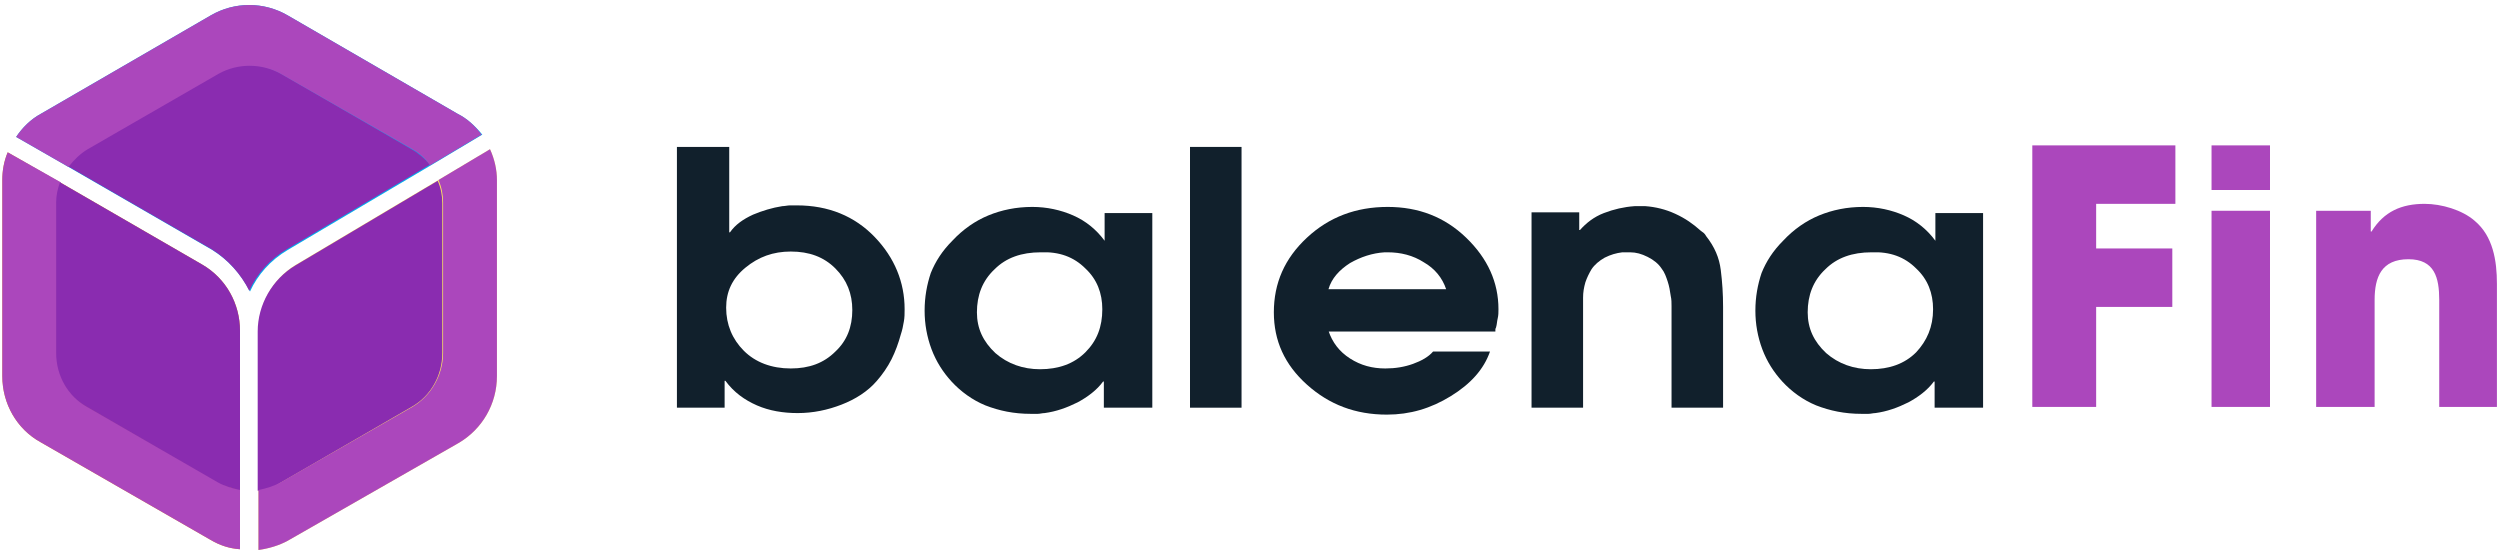
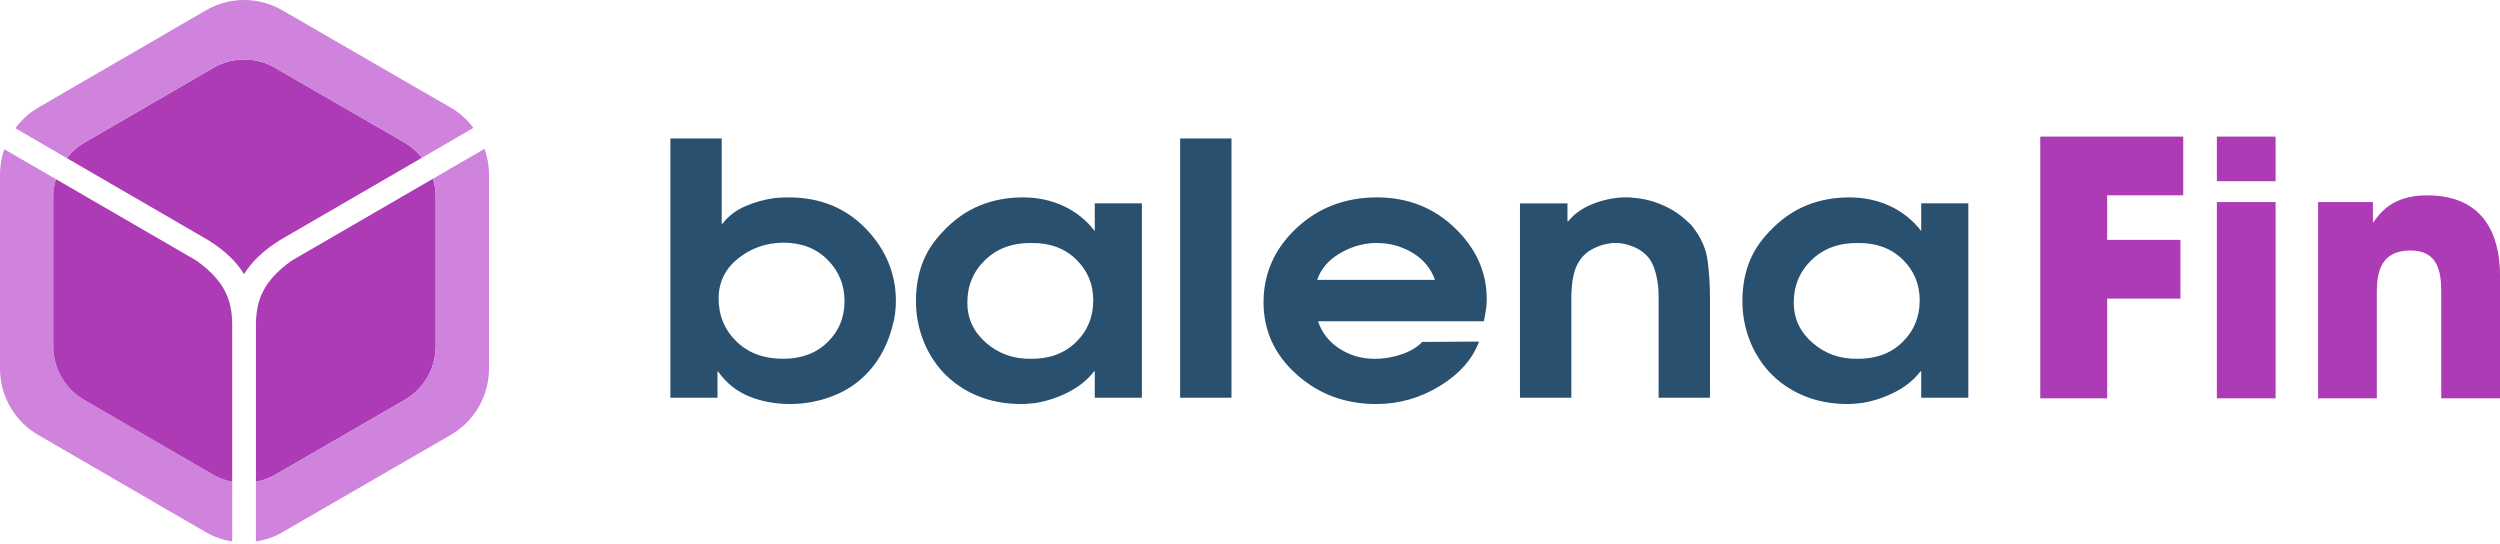
- <svg xmlns="http://www.w3.org/2000/svg" version="1.1" id="Layer_1" x="0px" y="0px" viewBox="0 0 325 72" style="enable-background:new 0 0 325 72;" xml:space="preserve">
-   <style type="text/css">
- 	.st0{fill:#AB47BC;}
- 	.st1{fill:#FDE860;}
- 	.st2{fill:#8A2CB0;}
- 	.st3{fill:#00ADEE;}
- 	.st4{fill:#E99D24;}
- 	.st5{fill:#11202C;}
- </style>
-   <g>
-     <path class="st0" d="M272.5,26.5v5.8h9.9v7.6h-9.9v13h-8.3v-34h18.6v7.6H272.5z" />
-     <path class="st0" d="M287.5,24.7v-5.8h7.6v5.8H287.5z M287.5,52.9V27.4h7.6v25.5H287.5z" />
-     <path class="st0" d="M317.1,52.9V39c0-2.9-0.6-5.3-4-5.3c-3.5,0-4.4,2.3-4.4,5.3v13.9h-7.6V27.4h7.1v2.7h0.1   c1.6-2.6,3.9-3.6,6.9-3.6c2.2,0,4.9,0.8,6.5,2.2c2.4,2,2.9,5.2,2.9,8.2v16H317.1z" />
-   </g>
-   <g>
-     <g>
-       <path class="st1" d="M63.7,19.4l-6.7,4l-18.5,11c-3,1.8-4.9,5.1-4.9,8.6v20.7v7.8c1.4-0.2,2.7-0.6,3.8-1.2l22.2-12.7    c3.1-1.8,5-5.1,5-8.7V23.4C64.6,22.1,64.3,20.7,63.7,19.4z" />
-       <g>
-         <path class="st2" d="M53.5,52.9c2.5-1.4,4-4.1,4-7V26.4c0-1-0.2-2-0.6-2.9l-18.5,11c-3,1.8-4.9,5.1-4.9,8.6v20.7     c1-0.1,2-0.4,2.9-1L53.5,52.9z" />
-         <path class="st0" d="M63.7,19.4l-6.7,4c0.4,0.9,0.6,1.9,0.6,2.9v19.6c0,2.9-1.6,5.6-4,7l-17.1,9.8c-0.9,0.5-1.9,0.8-2.9,1v7.8     c1.4-0.2,2.7-0.6,3.8-1.2l22.2-12.7c3.1-1.8,5-5.1,5-8.7V23.4C64.6,22.1,64.3,20.7,63.7,19.4z" />
-       </g>
-     </g>
-     <g>
-       <path class="st3" d="M59.5,14.8L37.4,2c-3.1-1.8-6.9-1.8-10,0L5.3,14.8c-1.3,0.7-2.4,1.8-3.2,3l6.8,3.9l18.7,10.8    c2.1,1.3,3.8,3.2,4.9,5.4c1-2.2,2.7-4.1,4.9-5.4l18.6-11l6.7-4C61.7,16.3,60.7,15.4,59.5,14.8z" />
-       <g>
-         <path class="st2" d="M53.5,19.4L36.4,9.5c-2.5-1.4-5.6-1.4-8.1,0l-17,9.8c-1,0.6-1.9,1.4-2.5,2.3l18.7,10.8     c2.1,1.3,3.8,3.2,4.9,5.4c1-2.2,2.7-4.1,4.9-5.4l18.6-11C55.2,20.6,54.4,19.9,53.5,19.4z" />
-         <path class="st0" d="M59.5,14.8L37.4,2c-3.1-1.8-6.9-1.8-10,0L5.3,14.8c-1.3,0.7-2.4,1.8-3.2,3l6.8,3.9c0.7-0.9,1.5-1.7,2.5-2.3     l17-9.8c2.5-1.4,5.6-1.4,8.1,0l17.1,9.8c0.9,0.5,1.7,1.2,2.3,2.1l6.7-4C61.7,16.3,60.7,15.4,59.5,14.8z" />
-       </g>
-     </g>
-     <g>
-       <path class="st4" d="M26.3,34.4L7.8,23.7L1,19.8c-0.5,1.2-0.7,2.4-0.7,3.6v25.5c0,3.6,1.9,6.9,5,8.6l22.1,12.7    c1.2,0.7,2.4,1.1,3.8,1.2v-7.8V43C31.2,39.5,29.4,36.2,26.3,34.4z" />
-       <g>
-         <path class="st0" d="M11.4,52.9c-2.5-1.4-4-4.1-4-7V26.3c0-0.9,0.2-1.8,0.5-2.6L1,19.8c-0.5,1.2-0.7,2.4-0.7,3.6v25.5     c0,3.6,1.9,6.9,5,8.6l22.1,12.7c1.2,0.7,2.4,1.1,3.8,1.2v-7.8c-1-0.1-2-0.5-2.9-1L11.4,52.9z" />
-         <path class="st2" d="M26.3,34.4L7.8,23.7c-0.3,0.8-0.5,1.7-0.5,2.6v19.6c0,2.9,1.5,5.6,4,7l17,9.8c0.9,0.5,1.9,0.8,2.9,1V43     C31.2,39.5,29.4,36.2,26.3,34.4z" />
-       </g>
-     </g>
-   </g>
-   <g>
-     <path class="st5" d="M88.1,19.1h6.7v11.1h0.1c0.7-1,1.7-1.7,3-2.3c1.2-0.5,2.5-0.9,3.8-1.1c0.3,0,0.7-0.1,1-0.1c0.3,0,0.6,0,0.9,0   c4.1,0,7.5,1.4,10.1,4.1c2.6,2.7,3.9,5.9,3.9,9.4c0,0.5,0,1.1-0.1,1.6c-0.1,0.6-0.2,1.1-0.4,1.7c-0.3,1.1-0.7,2.2-1.2,3.2   c-0.5,1-1.2,2-1.9,2.8c-1.2,1.4-2.8,2.4-4.6,3.1c-1.8,0.7-3.7,1.1-5.7,1.1c-1.9,0-3.7-0.3-5.3-1c-1.6-0.7-3-1.7-4.1-3.2l-0.1,0V53   h-6.2V19.1z M96.9,34.8c-1.7,1.4-2.5,3.1-2.5,5.2c0,2.2,0.8,4.1,2.3,5.6c1.5,1.5,3.6,2.3,6.1,2.3c2.4,0,4.3-0.7,5.8-2.2   c1.5-1.4,2.2-3.2,2.2-5.4c0-2.1-0.7-3.9-2.2-5.4c-1.5-1.5-3.4-2.2-5.8-2.2C100.5,32.7,98.6,33.4,96.9,34.8z" />
-     <path class="st5" d="M149.7,53h-6.2v-3.4h-0.1c-0.8,1.1-2,2-3.3,2.7c-1.4,0.7-2.8,1.2-4.3,1.4c-0.3,0-0.6,0.1-0.9,0.1   c-0.3,0-0.6,0-0.9,0c-2.2,0-4.1-0.4-5.9-1.1c-1.7-0.7-3.2-1.8-4.4-3.1c-1.1-1.2-2-2.6-2.6-4.2c-0.6-1.6-0.9-3.3-0.9-5   c0-1.8,0.3-3.4,0.8-4.9c0.6-1.5,1.5-2.9,2.8-4.2c1.4-1.5,3-2.6,4.7-3.3c1.7-0.7,3.6-1.1,5.7-1.1c1.9,0,3.7,0.4,5.3,1.1   c1.6,0.7,3,1.8,4.1,3.3v-3.6h6.2V53z M143.3,40.2c0-2.1-0.7-3.9-2.2-5.3c-1.5-1.5-3.4-2.2-5.8-2.1c-2.5,0-4.5,0.7-6,2.2   c-1.6,1.5-2.3,3.4-2.3,5.6c0,2.1,0.8,3.8,2.4,5.3c1.6,1.4,3.6,2.1,5.8,2.1c2.4,0,4.4-0.7,5.9-2.2C142.6,44.3,143.3,42.5,143.3,40.2   L143.3,40.2z" />
-     <path class="st5" d="M154.7,19.1h6.7V53h-6.7V19.1z" />
-     <path class="st5" d="M172.7,43c0.5,1.5,1.4,2.7,2.8,3.6c1.4,0.9,2.9,1.3,4.6,1.3c1.3,0,2.5-0.2,3.6-0.6c1.1-0.4,2-0.9,2.6-1.6   l7.4,0c-0.8,2.3-2.5,4.2-5.1,5.8c-2.6,1.6-5.3,2.4-8.3,2.4c-4.1,0-7.5-1.3-10.4-3.9c-2.9-2.6-4.3-5.7-4.3-9.4c0-3.8,1.4-7,4.3-9.7   c2.9-2.7,6.4-4,10.5-4c4,0,7.4,1.3,10.2,4c2.8,2.7,4.2,5.8,4.2,9.3c0,0.4,0,0.8-0.1,1.2c-0.1,0.4-0.1,0.8-0.2,1.1   c0,0.1-0.1,0.2-0.1,0.3c0,0.1,0,0.2,0,0.3H172.7z M188,37.6c-0.5-1.5-1.5-2.7-2.9-3.5c-1.4-0.9-3-1.3-4.7-1.3c-0.1,0-0.1,0-0.2,0   c-0.1,0-0.1,0-0.2,0c-1.6,0.1-3.1,0.6-4.5,1.4c-1.4,0.9-2.4,2-2.8,3.4H188z" />
-     <path class="st5" d="M199.1,27.6h6.2v2.3h0.1c0.8-0.9,1.8-1.7,3.1-2.2c1.3-0.5,2.6-0.8,4-0.9c0.1,0,0.2,0,0.3,0c0.1,0,0.2,0,0.3,0   c0.1,0,0.3,0,0.4,0c0.1,0,0.3,0,0.4,0c1.3,0.1,2.6,0.4,3.9,1c1.3,0.6,2.3,1.3,3.3,2.2c0.1,0.1,0.3,0.2,0.4,0.3   c0.1,0.1,0.2,0.2,0.3,0.4c1.1,1.4,1.7,2.8,1.9,4.4c0.2,1.6,0.3,3.1,0.3,4.8V53h-6.7V41c0-0.4,0-0.8,0-1.2c0-0.4,0-0.9-0.1-1.3   c-0.1-0.7-0.2-1.3-0.4-1.9c-0.2-0.6-0.4-1.2-0.8-1.7c-0.4-0.6-1-1.1-1.8-1.5c-0.8-0.4-1.5-0.6-2.3-0.6c0,0-0.1,0-0.1,0   s-0.1,0-0.2,0c-0.1,0-0.2,0-0.3,0c-0.1,0-0.2,0-0.4,0c-0.8,0.1-1.5,0.3-2.3,0.7c-0.7,0.4-1.3,0.9-1.7,1.5c-0.3,0.5-0.6,1.1-0.8,1.7   c-0.2,0.7-0.3,1.3-0.3,2c0,0.4,0,0.8,0,1.2c0,0.4,0,0.8,0,1.1c0,0.1,0,0.2,0,0.3c0,0.1,0,0.1,0,0.2V53h-6.7V27.6z" />
-     <path class="st5" d="M257.7,53h-6.2v-3.4h-0.1c-0.8,1.1-2,2-3.3,2.7c-1.4,0.7-2.8,1.2-4.3,1.4c-0.3,0-0.6,0.1-0.9,0.1   c-0.3,0-0.6,0-0.9,0c-2.2,0-4.1-0.4-5.9-1.1c-1.7-0.7-3.2-1.8-4.4-3.1c-1.1-1.2-2-2.6-2.6-4.2c-0.6-1.6-0.9-3.3-0.9-5   c0-1.8,0.3-3.4,0.8-4.9c0.6-1.5,1.5-2.9,2.8-4.2c1.4-1.5,3-2.6,4.7-3.3c1.7-0.7,3.6-1.1,5.7-1.1c1.9,0,3.7,0.4,5.3,1.1   c1.6,0.7,3,1.8,4.1,3.3v-3.6h6.2V53z M251.3,40.2c0-2.1-0.7-3.9-2.2-5.3c-1.5-1.5-3.4-2.2-5.8-2.1c-2.5,0-4.5,0.7-6,2.2   c-1.6,1.5-2.3,3.4-2.3,5.6c0,2.1,0.8,3.8,2.4,5.3c1.6,1.4,3.6,2.1,5.8,2.1c2.4,0,4.4-0.7,5.9-2.2C250.5,44.3,251.3,42.5,251.3,40.2   L251.3,40.2z" />
+ <svg xmlns="http://www.w3.org/2000/svg" width="184" height="40" viewBox="0 0 184 40">
+   <g fill="none" fill-rule="evenodd">
+     <path fill="#2A506F" d="M54.312 19.034c-.948.767-1.421 1.743-1.421 2.931 0 1.256.435 2.31 1.307 3.163.872.852 2.019 1.278 3.44 1.278 1.345 0 2.434-.405 3.268-1.218.834-.81 1.251-1.82 1.251-3.03 0-1.19-.417-2.205-1.25-3.042-.835-.838-1.924-1.256-3.27-1.256-1.27.017-2.378.409-3.325 1.174zm-4.974-8.843h3.78v6.274h.057c.417-.55.97-.977 1.663-1.278a8.213 8.213 0 0 1 2.146-.607 10.327 10.327 0 0 1 1.052-.052c2.311 0 4.206.767 5.685 2.298 1.477 1.533 2.216 3.306 2.216 5.32 0 .292-.019.598-.057.916a5.435 5.435 0 0 1-.199.942A8.136 8.136 0 0 1 65 25.812a6.973 6.973 0 0 1-1.08 1.55 6.8 6.8 0 0 1-2.586 1.768 8.585 8.585 0 0 1-3.184.607c-1.08 0-2.08-.186-2.999-.556-.92-.37-1.681-.976-2.288-1.82l-.056-.026v1.936h-3.468v-19.08zM80.462 22.094c0-1.188-.422-2.19-1.265-3.008-.844-.818-1.938-1.218-3.283-1.2-1.384-.018-2.516.395-3.397 1.239-.881.843-1.321 1.894-1.321 3.15 0 1.17.459 2.155 1.378 2.955.92.801 2.014 1.194 3.283 1.176 1.365.018 2.473-.387 3.326-1.214.852-.826 1.279-1.85 1.279-3.072v-.026zm3.581 7.178h-3.468v-1.937h-.056c-.474.62-1.1 1.128-1.877 1.524a8.255 8.255 0 0 1-2.415.8l-.526.052a5.65 5.65 0 0 1-.526.025c-1.213 0-2.313-.21-3.297-.632a7.202 7.202 0 0 1-2.502-1.743 7.432 7.432 0 0 1-1.449-2.375 7.91 7.91 0 0 1-.512-2.84c0-.999.156-1.92.469-2.763.313-.843.83-1.635 1.55-2.376.795-.843 1.68-1.467 2.657-1.872.976-.404 2.041-.607 3.197-.607 1.08 0 2.076.212 2.985.633a6.138 6.138 0 0 1 2.302 1.846v-2.04h3.468v14.305z" />
+     <path fill="#AC3BB5" d="M18.836 23.834v11.625a4.38 4.38 0 0 0 1.395-.504l9.568-5.53a4.563 4.563 0 0 0 2.269-3.942V14.45a4.41 4.41 0 0 0-.201-1.297l-10.401 6.032c-2.138 1.52-2.6 2.959-2.63 4.648" />
+     <path fill="#CF83DC" d="M35.662 10.953l-3.795 2.2c.128.417.2.852.2 1.298v11.032c0 1.622-.869 3.133-2.268 3.942l-9.568 5.53c-.438.254-.911.413-1.395.504v4.39a5.447 5.447 0 0 0 1.923-.661l12.426-7.183a5.645 5.645 0 0 0 2.806-4.875V12.804c0-.63-.115-1.249-.33-1.851" />
+     <path fill="#AC3BB5" d="M17.964 20.18c.566-.928 1.409-1.73 2.62-2.497l10.468-6.072A4.433 4.433 0 0 0 29.8 10.51l-9.568-5.53a4.518 4.518 0 0 0-4.516.002l-9.529 5.527a4.43 4.43 0 0 0-1.27 1.128l10.42 6.043c1.219.771 2.062 1.573 2.628 2.5" />
+     <path fill="#CF83DC" d="M6.186 10.507l9.529-5.526a4.518 4.518 0 0 1 4.516-.003l9.568 5.531c.494.285.91.667 1.253 1.102l3.79-2.197a5.485 5.485 0 0 0-1.657-1.485L20.759.746a5.588 5.588 0 0 0-5.584.003L2.8 7.927a5.565 5.565 0 0 0-1.67 1.512l3.786 2.196a4.44 4.44 0 0 1 1.27-1.128M15.715 34.953l-9.529-5.528a4.562 4.562 0 0 1-2.263-3.938v-11.04c0-.434.07-.858.19-1.263L.315 10.982A5.522 5.522 0 0 0 0 12.798v14.338a5.641 5.641 0 0 0 2.8 4.87l12.374 7.178c.587.34 1.231.558 1.917.663v-4.393a4.37 4.37 0 0 1-1.376-.501" />
+     <path fill="#AC3BB5" d="M14.445 19.174l-10.332-5.99c-.12.406-.19.829-.19 1.262v11.041c0 1.62.867 3.13 2.263 3.939l9.53 5.527c.432.25.898.41 1.375.5V23.83c-.03-1.686-.491-3.124-2.646-4.656" />
+     <path fill="#2A506F" d="M86.857 29.272h3.78V10.19h-3.78zM105.616 20.597c-.304-.844-.853-1.507-1.649-1.989a5.004 5.004 0 0 0-2.643-.722h-.228c-.91.05-1.762.32-2.558.805-.795.486-1.326 1.12-1.592 1.906h8.67zm-8.612 3.046c.284.844.81 1.515 1.577 2.014.768.499 1.624.75 2.573.75a6.07 6.07 0 0 0 2.031-.337c.635-.224 1.133-.525 1.493-.904l4.179-.026c-.475 1.291-1.436 2.38-2.885 3.267-1.45.886-3.009 1.33-4.676 1.33-2.293 0-4.25-.728-5.87-2.182s-2.43-3.223-2.43-5.306c0-2.117.805-3.933 2.416-5.449 1.61-1.514 3.59-2.272 5.94-2.272 2.255 0 4.165.752 5.728 2.254 1.563 1.501 2.345 3.248 2.345 5.239 0 .223-.015.442-.043.657-.029.214-.062.424-.1.63-.018.07-.033.13-.042.18a.845.845 0 0 0-.014.155H97.004zM111.87 14.968h3.495v1.317h.058c.434-.534 1.008-.947 1.72-1.24a7.053 7.053 0 0 1 2.23-.516h.569c.075 0 .151.009.227.025a6.604 6.604 0 0 1 2.203.543 6.07 6.07 0 0 1 1.833 1.213l.214.194c.066.06.127.133.184.22.606.774.967 1.6 1.08 2.478.114.878.171 1.773.171 2.685v7.385h-3.78V21.86c0-.24-.01-.481-.03-.722a6.91 6.91 0 0 0-.198-1.098 3.397 3.397 0 0 0-.426-.968 2.624 2.624 0 0 0-1.01-.827 3.65 3.65 0 0 0-1.32-.36h-.356a.99.99 0 0 0-.214.025 3.723 3.723 0 0 0-1.279.4 2.506 2.506 0 0 0-.966.84 3.021 3.021 0 0 0-.426.968c-.095.37-.152.744-.17 1.123-.02.224-.029.448-.029.671v7.359h-3.78V14.968zM141.288 22.094c0-1.188-.422-2.19-1.265-3.008-.844-.818-1.938-1.218-3.283-1.2-1.384-.018-2.516.395-3.397 1.239-.88.843-1.322 1.894-1.322 3.15 0 1.17.46 2.155 1.38 2.955.918.801 2.012 1.194 3.282 1.176 1.365.018 2.473-.387 3.326-1.214.852-.826 1.279-1.85 1.279-3.072v-.026zm3.581 7.178h-3.468v-1.937h-.056c-.474.62-1.1 1.128-1.877 1.524a8.264 8.264 0 0 1-2.415.8l-.526.052a5.642 5.642 0 0 1-.526.025c-1.213 0-2.313-.21-3.297-.632a7.194 7.194 0 0 1-2.501-1.743 7.424 7.424 0 0 1-1.45-2.375 7.91 7.91 0 0 1-.512-2.84c0-.999.157-1.92.469-2.763.313-.843.828-1.635 1.549-2.376.796-.843 1.682-1.467 2.658-1.872.976-.404 2.04-.607 3.197-.607 1.08 0 2.076.212 2.985.633a6.138 6.138 0 0 1 2.302 1.846v-2.04h3.468v14.305z" />
+     <path fill="#AC3BB5" d="M150.163 10.056h10.524v4.32h-5.601v3.28h5.393v4.322h-5.393v7.34h-4.923zM163.16 29.319h4.325V14.87h-4.324V29.32zm0-15.984h4.325v-3.28h-4.324v3.28zM170.61 14.871h4.038v1.536c.495-.702 1.407-2.03 3.986-2.03 4.871 0 5.366 3.956 5.366 5.908v9.034h-4.324V21.43c0-1.588-.339-2.994-2.266-2.994-2.136 0-2.475 1.536-2.475 3.02v7.862h-4.325V14.87z" />
  </g>
</svg>
